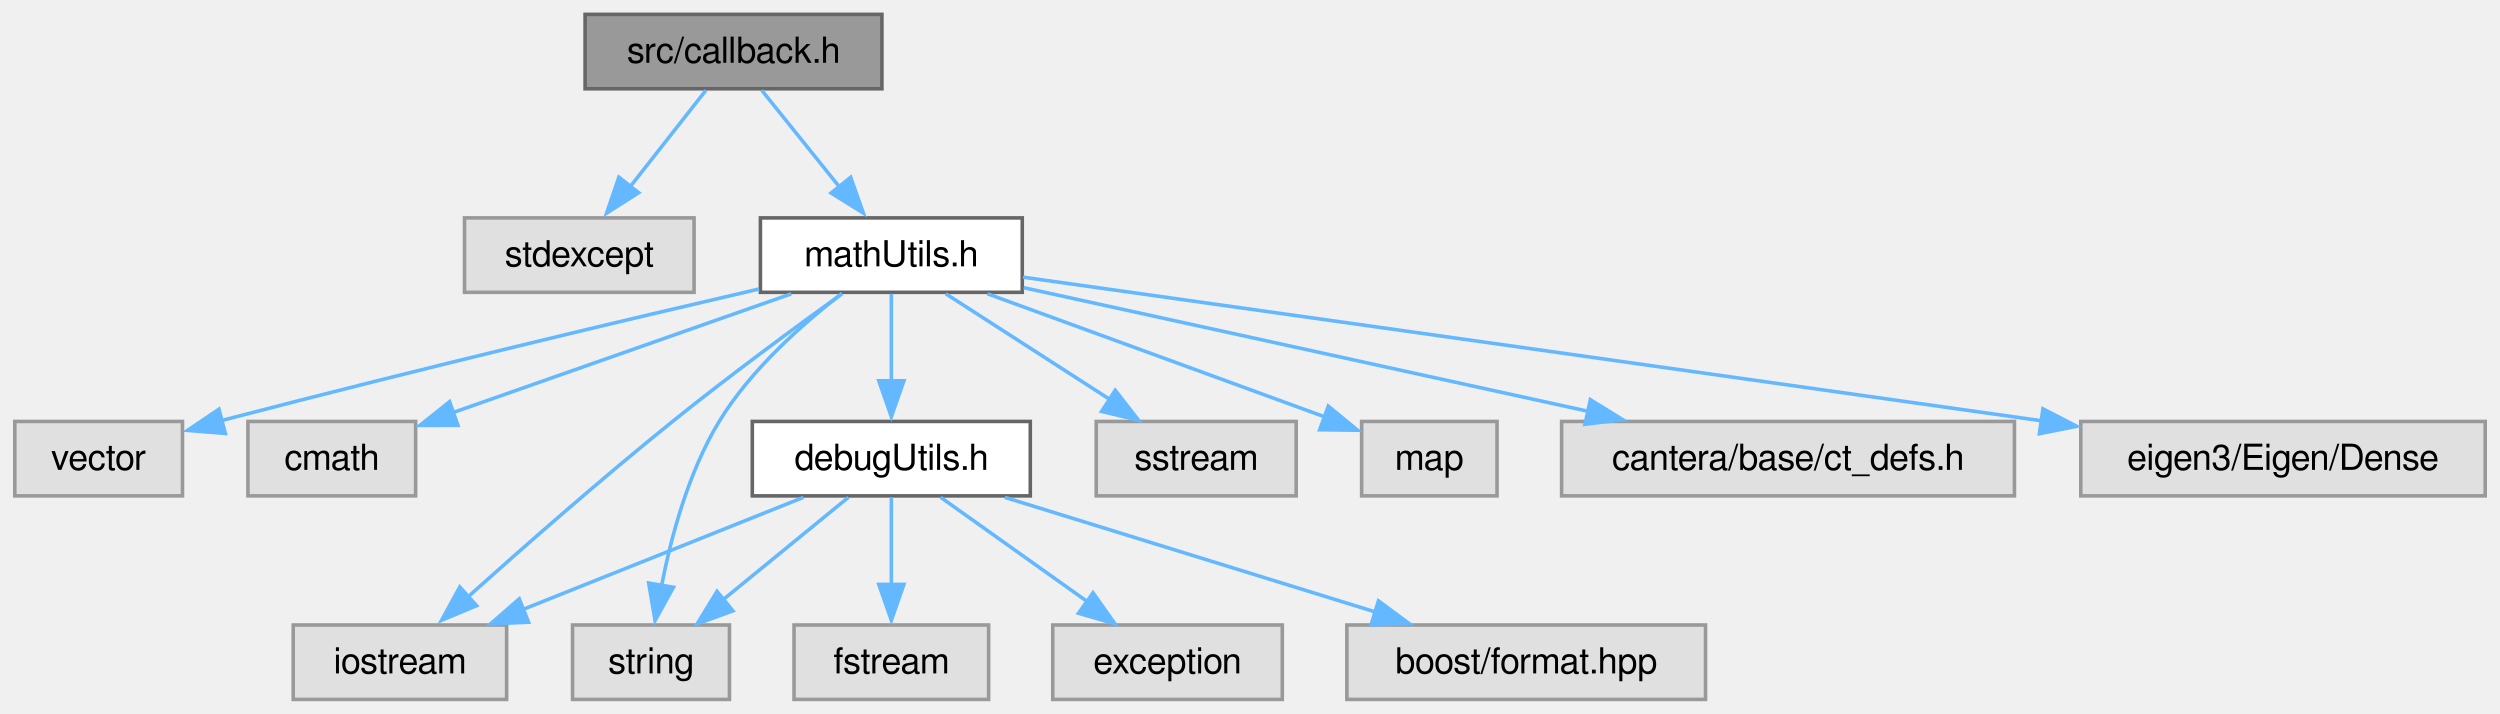
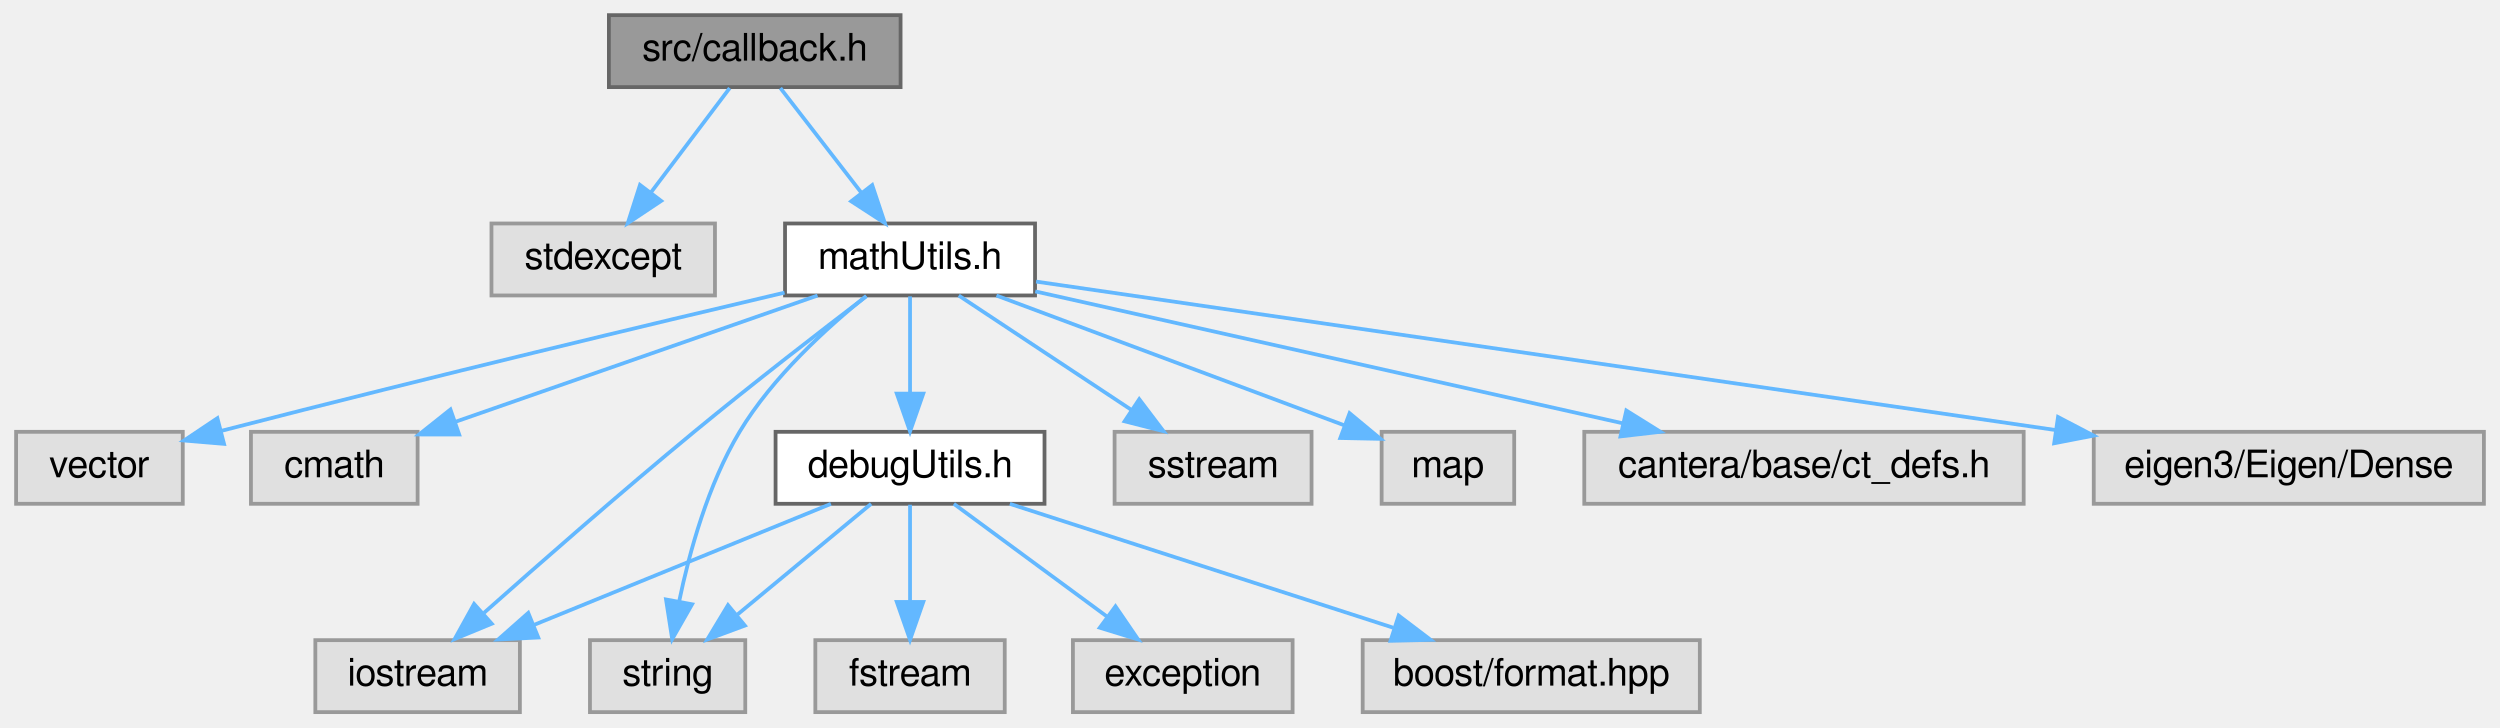
- <svg xmlns="http://www.w3.org/2000/svg" xmlns:xlink="http://www.w3.org/1999/xlink" width="697pt" height="199pt" viewBox="0.00 0.00 696.75 199.00">
-   <g id="graph0" class="graph" transform="scale(1 1) rotate(0) translate(4 195)">
+ <svg xmlns="http://www.w3.org/2000/svg" xmlns:xlink="http://www.w3.org/1999/xlink" width="660pt" height="192pt" viewBox="0.00 0.00 659.50 192.00">
+   <g id="graph0" class="graph" transform="scale(1 1) rotate(0) translate(4 188)">
    <g id="Node000001" class="node">
      <g id="a_Node000001">
        <a xlink:title=" ">
-           <polygon fill="#999999" stroke="#666666" points="241.75,-191 159,-191 159,-170.25 241.75,-170.25 241.75,-191" />
-           <text text-anchor="middle" x="200.38" y="-177.5" font-family="FreeSans" font-size="10.00">src/callback.h</text>
+           <polygon fill="#999999" stroke="#666666" points="233.5,-184 156.5,-184 156.5,-165 233.5,-165 233.5,-184" />
+           <text text-anchor="middle" x="195" y="-172" font-family="FreeSans" font-size="10.00">src/callback.h</text>
        </a>
      </g>
    </g>
    <g id="Node000002" class="node">
      <g id="a_Node000002">
        <a xlink:title=" ">
-           <polygon fill="#e0e0e0" stroke="#999999" points="189.38,-134.25 125.38,-134.25 125.38,-113.5 189.38,-113.5 189.38,-134.25" />
-           <text text-anchor="middle" x="157.38" y="-120.75" font-family="FreeSans" font-size="10.00">stdexcept</text>
+           <polygon fill="#e0e0e0" stroke="#999999" points="184.5,-129 125.5,-129 125.5,-110 184.5,-110 184.5,-129" />
+           <text text-anchor="middle" x="155" y="-117" font-family="FreeSans" font-size="10.00">stdexcept</text>
        </a>
      </g>
    </g>
    <g id="edge1_Node000001_Node000002" class="edge">
      <g id="a_edge1_Node000001_Node000002">
        <a xlink:title=" ">
-           <path fill="none" stroke="#63b8ff" d="M192.69,-169.84C186.88,-162.44 178.74,-152.07 171.73,-143.16" />
-           <polygon fill="#63b8ff" stroke="#63b8ff" points="173.93,-141.28 165,-135.58 168.42,-145.6 173.93,-141.28" />
+           <path fill="none" stroke="#63b8ff" d="M188.39,-164.75C182.74,-157.26 174.46,-146.28 167.55,-137.13" />
+           <polygon fill="#63b8ff" stroke="#63b8ff" points="170.3,-134.96 161.48,-129.09 164.71,-139.18 170.3,-134.96" />
        </a>
      </g>
    </g>
    <g id="Node000003" class="node">
      <g id="a_Node000003">
        <a xlink:href="mathUtils_8h.html" target="_top" xlink:title=" ">
-           <polygon fill="white" stroke="#666666" points="280.88,-134.25 207.88,-134.25 207.88,-113.5 280.88,-113.5 280.88,-134.25" />
-           <text text-anchor="middle" x="244.38" y="-120.75" font-family="FreeSans" font-size="10.00">mathUtils.h</text>
+           <polygon fill="white" stroke="#666666" points="269,-129 203,-129 203,-110 269,-110 269,-129" />
+           <text text-anchor="middle" x="236" y="-117" font-family="FreeSans" font-size="10.00">mathUtils.h</text>
        </a>
      </g>
    </g>
    <g id="edge2_Node000001_Node000003" class="edge">
      <g id="a_edge2_Node000001_Node000003">
        <a xlink:title=" ">
-           <path fill="none" stroke="#63b8ff" d="M208.24,-169.84C214.25,-162.36 222.69,-151.86 229.91,-142.88" />
-           <polygon fill="#63b8ff" stroke="#63b8ff" points="233.04,-145.57 236.58,-135.58 227.58,-141.18 233.04,-145.57" />
+           <path fill="none" stroke="#63b8ff" d="M201.77,-164.75C207.56,-157.26 216.06,-146.28 223.14,-137.13" />
+           <polygon fill="#63b8ff" stroke="#63b8ff" points="226.01,-139.14 229.36,-129.09 220.47,-134.86 226.01,-139.14" />
        </a>
      </g>
    </g>
    <g id="Node000004" class="node">
      <g id="a_Node000004">
        <a xlink:title=" ">
-           <polygon fill="#e0e0e0" stroke="#999999" points="46.75,-77.5 0,-77.5 0,-56.75 46.75,-56.75 46.75,-77.5" />
-           <text text-anchor="middle" x="23.38" y="-64" font-family="FreeSans" font-size="10.00">vector</text>
+           <polygon fill="#e0e0e0" stroke="#999999" points="44,-74 0,-74 0,-55 44,-55 44,-74" />
+           <text text-anchor="middle" x="22" y="-62" font-family="FreeSans" font-size="10.00">vector</text>
        </a>
      </g>
    </g>
    <g id="edge3_Node000003_Node000004" class="edge">
      <g id="a_edge3_Node000003_Node000004">
        <a xlink:title=" ">
-           <path fill="none" stroke="#63b8ff" d="M207.52,-114.44C171.69,-106.14 115.48,-92.84 57.58,-77.74" />
-           <polygon fill="#63b8ff" stroke="#63b8ff" points="58.7,-74.15 48.14,-75 56.92,-80.92 58.7,-74.15" />
+           <path fill="none" stroke="#63b8ff" d="M202.87,-110.75C168.16,-102.56 111.82,-89.09 54.32,-74.29" />
+           <polygon fill="#63b8ff" stroke="#63b8ff" points="54.89,-70.82 44.33,-71.71 53.14,-77.6 54.89,-70.82" />
        </a>
      </g>
    </g>
    <g id="Node000005" class="node">
      <g id="a_Node000005">
        <a xlink:title=" ">
-           <polygon fill="#e0e0e0" stroke="#999999" points="111.75,-77.5 65,-77.5 65,-56.75 111.75,-56.75 111.75,-77.5" />
-           <text text-anchor="middle" x="88.38" y="-64" font-family="FreeSans" font-size="10.00">cmath</text>
+           <polygon fill="#e0e0e0" stroke="#999999" points="106,-74 62,-74 62,-55 106,-55 106,-74" />
+           <text text-anchor="middle" x="84" y="-62" font-family="FreeSans" font-size="10.00">cmath</text>
        </a>
      </g>
    </g>
    <g id="edge4_Node000003_Node000005" class="edge">
      <g id="a_edge4_Node000003_Node000005">
        <a xlink:title=" ">
-           <path fill="none" stroke="#63b8ff" d="M216.49,-113.09C190.06,-103.81 150.34,-89.87 122.14,-79.97" />
-           <polygon fill="#63b8ff" stroke="#63b8ff" points="123.54,-76.41 112.95,-76.4 121.22,-83.01 123.54,-76.41" />
+           <path fill="none" stroke="#63b8ff" d="M211.58,-109.98C185.6,-100.93 144.41,-86.56 115.89,-76.62" />
+           <polygon fill="#63b8ff" stroke="#63b8ff" points="116.97,-73.29 106.38,-73.3 114.67,-79.9 116.97,-73.29" />
        </a>
      </g>
    </g>
    <g id="Node000006" class="node">
      <g id="a_Node000006">
        <a xlink:title=" ">
-           <polygon fill="#e0e0e0" stroke="#999999" points="137.12,-20.75 77.62,-20.75 77.62,0 137.12,0 137.12,-20.75" />
-           <text text-anchor="middle" x="107.38" y="-7.25" font-family="FreeSans" font-size="10.00">iostream</text>
+           <polygon fill="#e0e0e0" stroke="#999999" points="133,-19 79,-19 79,0 133,0 133,-19" />
+           <text text-anchor="middle" x="106" y="-7" font-family="FreeSans" font-size="10.00">iostream</text>
        </a>
      </g>
    </g>
    <g id="edge5_Node000003_Node000006" class="edge">
      <g id="a_edge5_Node000003_Node000006">
        <a xlink:title=" ">
-           <path fill="none" stroke="#63b8ff" d="M230.58,-113.08C218.07,-104.08 199.21,-90.25 183.38,-77.5 163.33,-61.36 141.22,-41.94 126.05,-28.33" />
-           <polygon fill="#63b8ff" stroke="#63b8ff" points="128.75,-26.15 118.98,-22.06 124.06,-31.35 128.75,-26.15" />
+           <path fill="none" stroke="#63b8ff" d="M224.5,-109.81C212.89,-100.97 194.5,-86.78 179,-74 159.71,-58.1 138.19,-39.23 123.54,-26.22" />
+           <polygon fill="#63b8ff" stroke="#63b8ff" points="125.57,-23.34 115.78,-19.3 120.91,-28.56 125.57,-23.34" />
        </a>
      </g>
    </g>
    <g id="Node000007" class="node">
      <g id="a_Node000007">
        <a xlink:title=" ">
-           <polygon fill="#e0e0e0" stroke="#999999" points="357.25,-77.5 301.5,-77.5 301.5,-56.75 357.25,-56.75 357.25,-77.5" />
-           <text text-anchor="middle" x="329.38" y="-64" font-family="FreeSans" font-size="10.00">sstream</text>
+           <polygon fill="#e0e0e0" stroke="#999999" points="342,-74 290,-74 290,-55 342,-55 342,-74" />
+           <text text-anchor="middle" x="316" y="-62" font-family="FreeSans" font-size="10.00">sstream</text>
        </a>
      </g>
    </g>
    <g id="edge6_Node000003_Node000007" class="edge">
      <g id="a_edge6_Node000003_Node000007">
        <a xlink:title=" ">
-           <path fill="none" stroke="#63b8ff" d="M259.57,-113.09C272.26,-104.91 290.59,-93.11 305.28,-83.65" />
-           <polygon fill="#63b8ff" stroke="#63b8ff" points="306.8,-86.19 313.31,-77.83 303.01,-80.3 306.8,-86.19" />
+           <path fill="none" stroke="#63b8ff" d="M248.85,-109.98C261.14,-101.84 279.91,-89.41 294.48,-79.76" />
+           <polygon fill="#63b8ff" stroke="#63b8ff" points="296.51,-82.61 302.91,-74.17 292.64,-76.78 296.51,-82.61" />
        </a>
      </g>
    </g>
    <g id="Node000008" class="node">
      <g id="a_Node000008">
        <a xlink:title=" ">
-           <polygon fill="#e0e0e0" stroke="#999999" points="199.25,-20.75 155.5,-20.75 155.5,0 199.25,0 199.25,-20.75" />
-           <text text-anchor="middle" x="177.38" y="-7.25" font-family="FreeSans" font-size="10.00">string</text>
+           <polygon fill="#e0e0e0" stroke="#999999" points="192.5,-19 151.5,-19 151.5,0 192.5,0 192.5,-19" />
+           <text text-anchor="middle" x="172" y="-7" font-family="FreeSans" font-size="10.00">string</text>
        </a>
      </g>
    </g>
    <g id="edge7_Node000003_Node000008" class="edge">
      <g id="a_edge7_Node000003_Node000008">
        <a xlink:title=" ">
-           <path fill="none" stroke="#63b8ff" d="M230.66,-113.2C219.86,-104.9 205.2,-92 196.38,-77.5 187.83,-63.45 182.98,-45.39 180.32,-31.69" />
-           <polygon fill="#63b8ff" stroke="#63b8ff" points="183.63,-31.27 178.51,-21.99 176.73,-32.44 183.63,-31.27" />
+           <path fill="none" stroke="#63b8ff" d="M224.41,-109.84C214.23,-101.66 199.71,-88.51 191,-74 182.67,-60.13 177.76,-42.33 175.02,-29.11" />
+           <polygon fill="#63b8ff" stroke="#63b8ff" points="178.46,-28.47 173.21,-19.27 171.58,-29.74 178.46,-28.47" />
        </a>
      </g>
    </g>
    <g id="Node000009" class="node">
      <g id="a_Node000009">
        <a xlink:title=" ">
-           <polygon fill="#e0e0e0" stroke="#999999" points="413.25,-77.5 375.5,-77.5 375.5,-56.75 413.25,-56.75 413.25,-77.5" />
-           <text text-anchor="middle" x="394.38" y="-64" font-family="FreeSans" font-size="10.00">map</text>
+           <polygon fill="#e0e0e0" stroke="#999999" points="395.5,-74 360.5,-74 360.5,-55 395.5,-55 395.5,-74" />
+           <text text-anchor="middle" x="378" y="-62" font-family="FreeSans" font-size="10.00">map</text>
        </a>
      </g>
    </g>
    <g id="edge8_Node000003_Node000009" class="edge">
      <g id="a_edge8_Node000003_Node000009">
        <a xlink:title=" ">
-           <path fill="none" stroke="#63b8ff" d="M271.19,-113.09C297.68,-103.42 338.06,-88.68 365.3,-78.74" />
-           <polygon fill="#63b8ff" stroke="#63b8ff" points="366.2,-81.77 374.39,-75.05 363.8,-75.19 366.2,-81.77" />
+           <path fill="none" stroke="#63b8ff" d="M258.81,-109.98C283.84,-100.64 323.99,-85.66 350.68,-75.7" />
+           <polygon fill="#63b8ff" stroke="#63b8ff" points="352.04,-78.92 360.19,-72.15 349.59,-72.37 352.04,-78.92" />
        </a>
      </g>
    </g>
    <g id="Node000010" class="node">
      <g id="a_Node000010">
        <a xlink:href="debugUtils_8h.html" target="_top" xlink:title=" ">
-           <polygon fill="white" stroke="#666666" points="283.12,-77.5 205.62,-77.5 205.62,-56.75 283.12,-56.75 283.12,-77.5" />
-           <text text-anchor="middle" x="244.38" y="-64" font-family="FreeSans" font-size="10.00">debugUtils.h</text>
+           <polygon fill="white" stroke="#666666" points="271.5,-74 200.5,-74 200.5,-55 271.5,-55 271.5,-74" />
+           <text text-anchor="middle" x="236" y="-62" font-family="FreeSans" font-size="10.00">debugUtils.h</text>
        </a>
      </g>
    </g>
    <g id="edge9_Node000003_Node000010" class="edge">
      <g id="a_edge9_Node000003_Node000010">
        <a xlink:title=" ">
-           <path fill="none" stroke="#63b8ff" d="M244.38,-113.09C244.38,-106.31 244.38,-97.05 244.38,-88.69" />
-           <polygon fill="#63b8ff" stroke="#63b8ff" points="247.88,-88.83 244.38,-78.83 240.88,-88.83 247.88,-88.83" />
+           <path fill="none" stroke="#63b8ff" d="M236,-109.75C236,-102.8 236,-92.85 236,-84.13" />
+           <polygon fill="#63b8ff" stroke="#63b8ff" points="239.5,-84.09 236,-74.09 232.5,-84.09 239.5,-84.09" />
        </a>
      </g>
    </g>
    <g id="Node000014" class="node">
      <g id="a_Node000014">
        <a xlink:title=" ">
-           <polygon fill="#e0e0e0" stroke="#999999" points="557.5,-77.5 431.25,-77.5 431.25,-56.75 557.5,-56.75 557.5,-77.5" />
-           <text text-anchor="middle" x="494.38" y="-64" font-family="FreeSans" font-size="10.00">cantera/base/ct_defs.h</text>
+           <polygon fill="#e0e0e0" stroke="#999999" points="530,-74 414,-74 414,-55 530,-55 530,-74" />
+           <text text-anchor="middle" x="472" y="-62" font-family="FreeSans" font-size="10.00">cantera/base/ct_defs.h</text>
        </a>
      </g>
    </g>
    <g id="edge15_Node000003_Node000014" class="edge">
      <g id="a_edge15_Node000003_Node000014">
        <a xlink:title=" ">
-           <path fill="none" stroke="#63b8ff" d="M281.26,-114.8C322.81,-105.7 390.77,-90.81 438.76,-80.3" />
-           <polygon fill="#63b8ff" stroke="#63b8ff" points="439.27,-83.56 448.29,-78 437.77,-76.72 439.27,-83.56" />
+           <path fill="none" stroke="#63b8ff" d="M269.06,-111.07C309.48,-102 378.19,-86.57 424.32,-76.21" />
+           <polygon fill="#63b8ff" stroke="#63b8ff" points="425.1,-79.62 434.09,-74.01 423.56,-72.79 425.1,-79.62" />
        </a>
      </g>
    </g>
    <g id="Node000015" class="node">
      <g id="a_Node000015">
        <a xlink:title=" ">
-           <polygon fill="#e0e0e0" stroke="#999999" points="688.75,-77.5 576,-77.5 576,-56.75 688.75,-56.75 688.75,-77.5" />
-           <text text-anchor="middle" x="632.38" y="-64" font-family="FreeSans" font-size="10.00">eigen3/Eigen/Dense</text>
+           <polygon fill="#e0e0e0" stroke="#999999" points="651.5,-74 548.5,-74 548.5,-55 651.5,-55 651.5,-74" />
+           <text text-anchor="middle" x="600" y="-62" font-family="FreeSans" font-size="10.00">eigen3/Eigen/Dense</text>
        </a>
      </g>
    </g>
    <g id="edge16_Node000003_Node000015" class="edge">
      <g id="a_edge16_Node000003_Node000015">
        <a xlink:title=" ">
-           <path fill="none" stroke="#63b8ff" d="M281.08,-117.72C338.99,-109.57 455.39,-93.2 565.24,-77.66" />
-           <polygon fill="#63b8ff" stroke="#63b8ff" points="565.44,-81.02 574.85,-76.16 564.46,-74.09 565.44,-81.02" />
+           <path fill="none" stroke="#63b8ff" d="M269.27,-113.66C330.24,-104.78 460.73,-85.78 538.34,-74.48" />
+           <polygon fill="#63b8ff" stroke="#63b8ff" points="539.07,-77.91 548.46,-73 538.06,-70.98 539.07,-77.91" />
        </a>
      </g>
    </g>
    <g id="edge11_Node000010_Node000006" class="edge">
      <g id="a_edge11_Node000010_Node000006">
        <a xlink:title=" ">
-           <path fill="none" stroke="#63b8ff" d="M219.88,-56.34C198.06,-47.62 165.91,-34.77 141.56,-25.04" />
-           <polygon fill="#63b8ff" stroke="#63b8ff" points="143.24,-21.54 132.66,-21.08 140.64,-28.04 143.24,-21.54" />
+           <path fill="none" stroke="#63b8ff" d="M215.11,-54.98C193.92,-46.34 160.87,-32.87 136.7,-23.02" />
+           <polygon fill="#63b8ff" stroke="#63b8ff" points="137.85,-19.7 127.27,-19.17 135.21,-26.19 137.85,-19.7" />
        </a>
      </g>
    </g>
    <g id="edge10_Node000010_Node000008" class="edge">
      <g id="a_edge10_Node000010_Node000008">
        <a xlink:title=" ">
-           <path fill="none" stroke="#63b8ff" d="M232.4,-56.34C222.77,-48.47 209.04,-37.25 197.7,-27.99" />
-           <polygon fill="#63b8ff" stroke="#63b8ff" points="200.21,-24.7 190.25,-21.08 195.78,-30.12 200.21,-24.7" />
+           <path fill="none" stroke="#63b8ff" d="M225.72,-54.98C216.16,-47.07 201.72,-35.11 190.22,-25.58" />
+           <polygon fill="#63b8ff" stroke="#63b8ff" points="192.4,-22.85 182.47,-19.17 187.94,-28.24 192.4,-22.85" />
        </a>
      </g>
    </g>
    <g id="Node000011" class="node">
      <g id="a_Node000011">
        <a xlink:title=" ">
-           <polygon fill="#e0e0e0" stroke="#999999" points="271.5,-20.75 217.25,-20.75 217.25,0 271.5,0 271.5,-20.75" />
-           <text text-anchor="middle" x="244.38" y="-7.25" font-family="FreeSans" font-size="10.00">fstream</text>
+           <polygon fill="#e0e0e0" stroke="#999999" points="261,-19 211,-19 211,0 261,0 261,-19" />
+           <text text-anchor="middle" x="236" y="-7" font-family="FreeSans" font-size="10.00">fstream</text>
        </a>
      </g>
    </g>
    <g id="edge12_Node000010_Node000011" class="edge">
      <g id="a_edge12_Node000010_Node000011">
        <a xlink:title=" ">
-           <path fill="none" stroke="#63b8ff" d="M244.38,-56.34C244.38,-49.56 244.38,-40.3 244.38,-31.94" />
-           <polygon fill="#63b8ff" stroke="#63b8ff" points="247.88,-32.08 244.38,-22.08 240.88,-32.08 247.88,-32.08" />
+           <path fill="none" stroke="#63b8ff" d="M236,-54.75C236,-47.8 236,-37.85 236,-29.13" />
+           <polygon fill="#63b8ff" stroke="#63b8ff" points="239.5,-29.09 236,-19.09 232.5,-29.09 239.5,-29.09" />
        </a>
      </g>
    </g>
    <g id="Node000012" class="node">
      <g id="a_Node000012">
        <a xlink:title=" ">
-           <polygon fill="#e0e0e0" stroke="#999999" points="353.38,-20.75 289.38,-20.75 289.38,0 353.38,0 353.38,-20.75" />
-           <text text-anchor="middle" x="321.38" y="-7.25" font-family="FreeSans" font-size="10.00">exception</text>
+           <polygon fill="#e0e0e0" stroke="#999999" points="337,-19 279,-19 279,0 337,0 337,-19" />
+           <text text-anchor="middle" x="308" y="-7" font-family="FreeSans" font-size="10.00">exception</text>
        </a>
      </g>
    </g>
    <g id="edge13_Node000010_Node000012" class="edge">
      <g id="a_edge13_Node000010_Node000012">
        <a xlink:title=" ">
-           <path fill="none" stroke="#63b8ff" d="M258.14,-56.34C269.42,-48.32 285.61,-36.81 298.78,-27.44" />
-           <polygon fill="#63b8ff" stroke="#63b8ff" points="300.61,-29.73 306.73,-21.08 296.55,-24.02 300.61,-29.73" />
+           <path fill="none" stroke="#63b8ff" d="M247.57,-54.98C258.42,-47 274.88,-34.88 287.88,-25.31" />
+           <polygon fill="#63b8ff" stroke="#63b8ff" points="290.24,-27.92 296.22,-19.17 286.09,-22.28 290.24,-27.92" />
        </a>
      </g>
    </g>
    <g id="Node000013" class="node">
      <g id="a_Node000013">
        <a xlink:title=" ">
-           <polygon fill="#e0e0e0" stroke="#999999" points="471.38,-20.75 371.38,-20.75 371.38,0 471.38,0 471.38,-20.75" />
-           <text text-anchor="middle" x="421.38" y="-7.25" font-family="FreeSans" font-size="10.00">boost/format.hpp</text>
+           <polygon fill="#e0e0e0" stroke="#999999" points="444.5,-19 355.5,-19 355.5,0 444.5,0 444.5,-19" />
+           <text text-anchor="middle" x="400" y="-7" font-family="FreeSans" font-size="10.00">boost/format.hpp</text>
        </a>
      </g>
    </g>
    <g id="edge14_Node000010_Node000013" class="edge">
      <g id="a_edge14_Node000010_Node000013">
        <a xlink:title=" ">
-           <path fill="none" stroke="#63b8ff" d="M276.02,-56.34C304.88,-47.41 347.72,-34.16 379.42,-24.35" />
-           <polygon fill="#63b8ff" stroke="#63b8ff" points="380.19,-27.47 388.71,-21.17 378.12,-20.78 380.19,-27.47" />
+           <path fill="none" stroke="#63b8ff" d="M262.35,-54.98C289.76,-46.13 332.89,-32.19 363.56,-22.28" />
+           <polygon fill="#63b8ff" stroke="#63b8ff" points="365,-25.49 373.44,-19.08 362.85,-18.83 365,-25.49" />
        </a>
      </g>
    </g>
  </g>
</svg>
